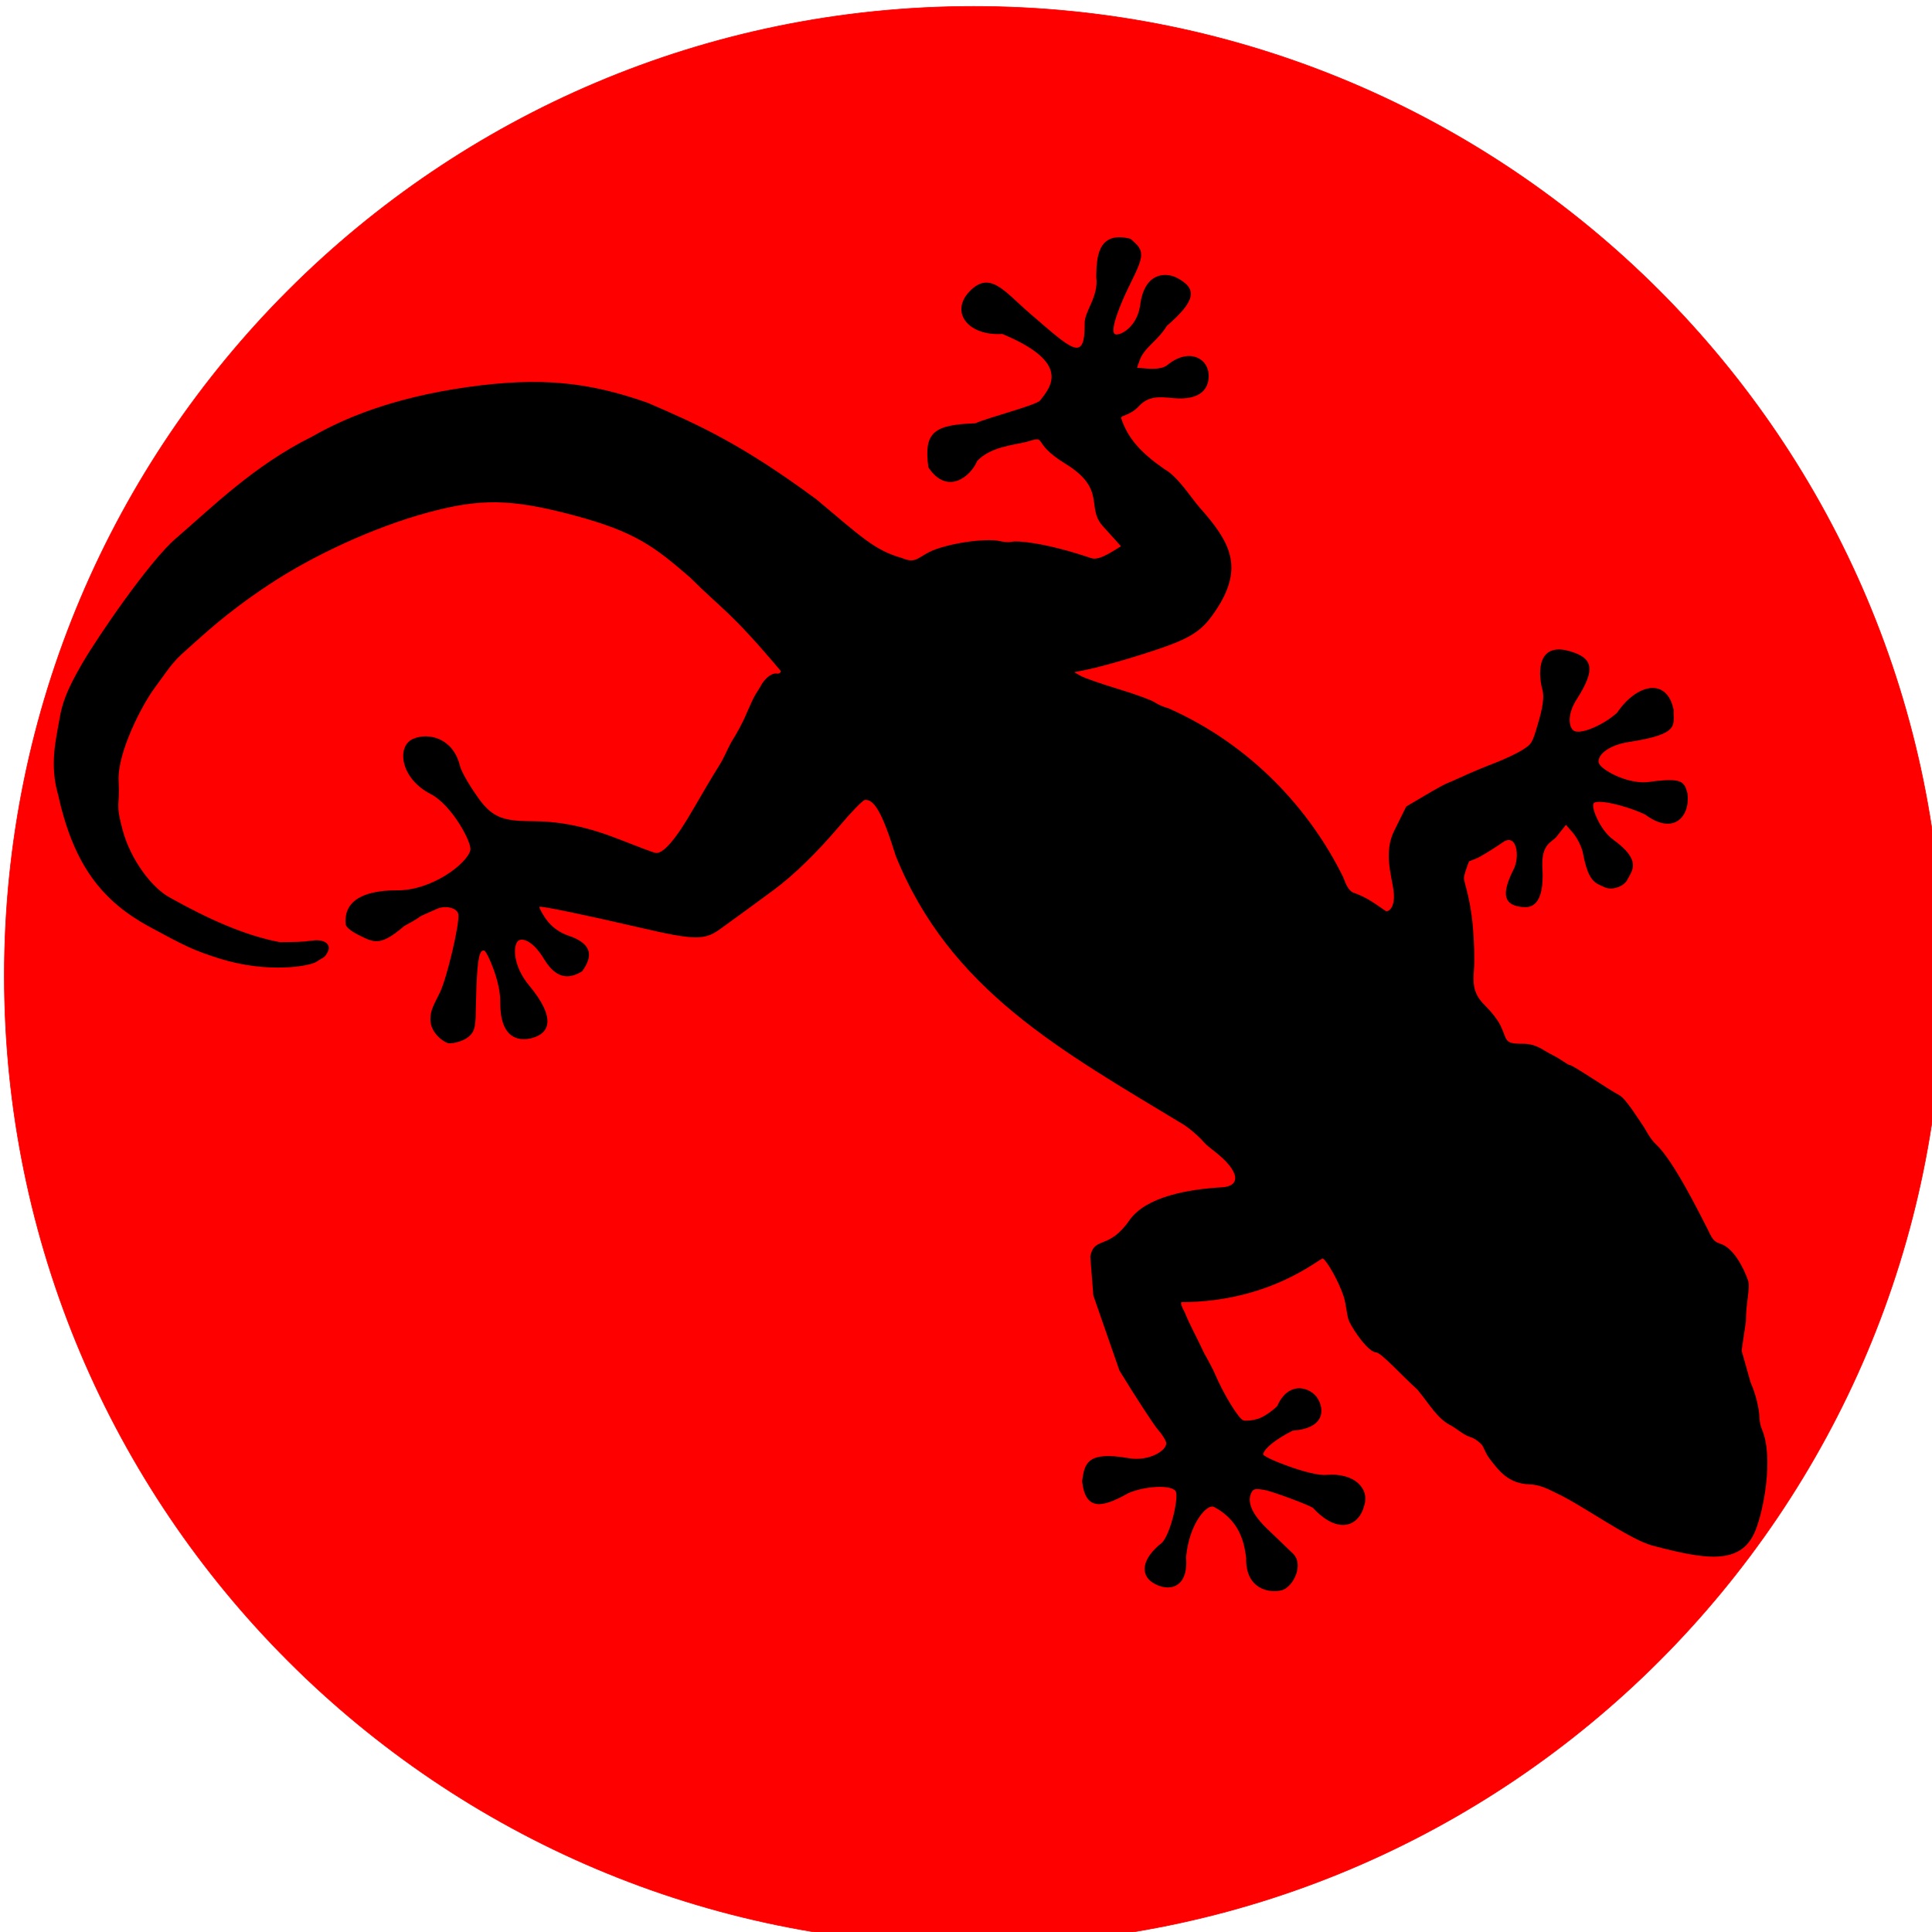
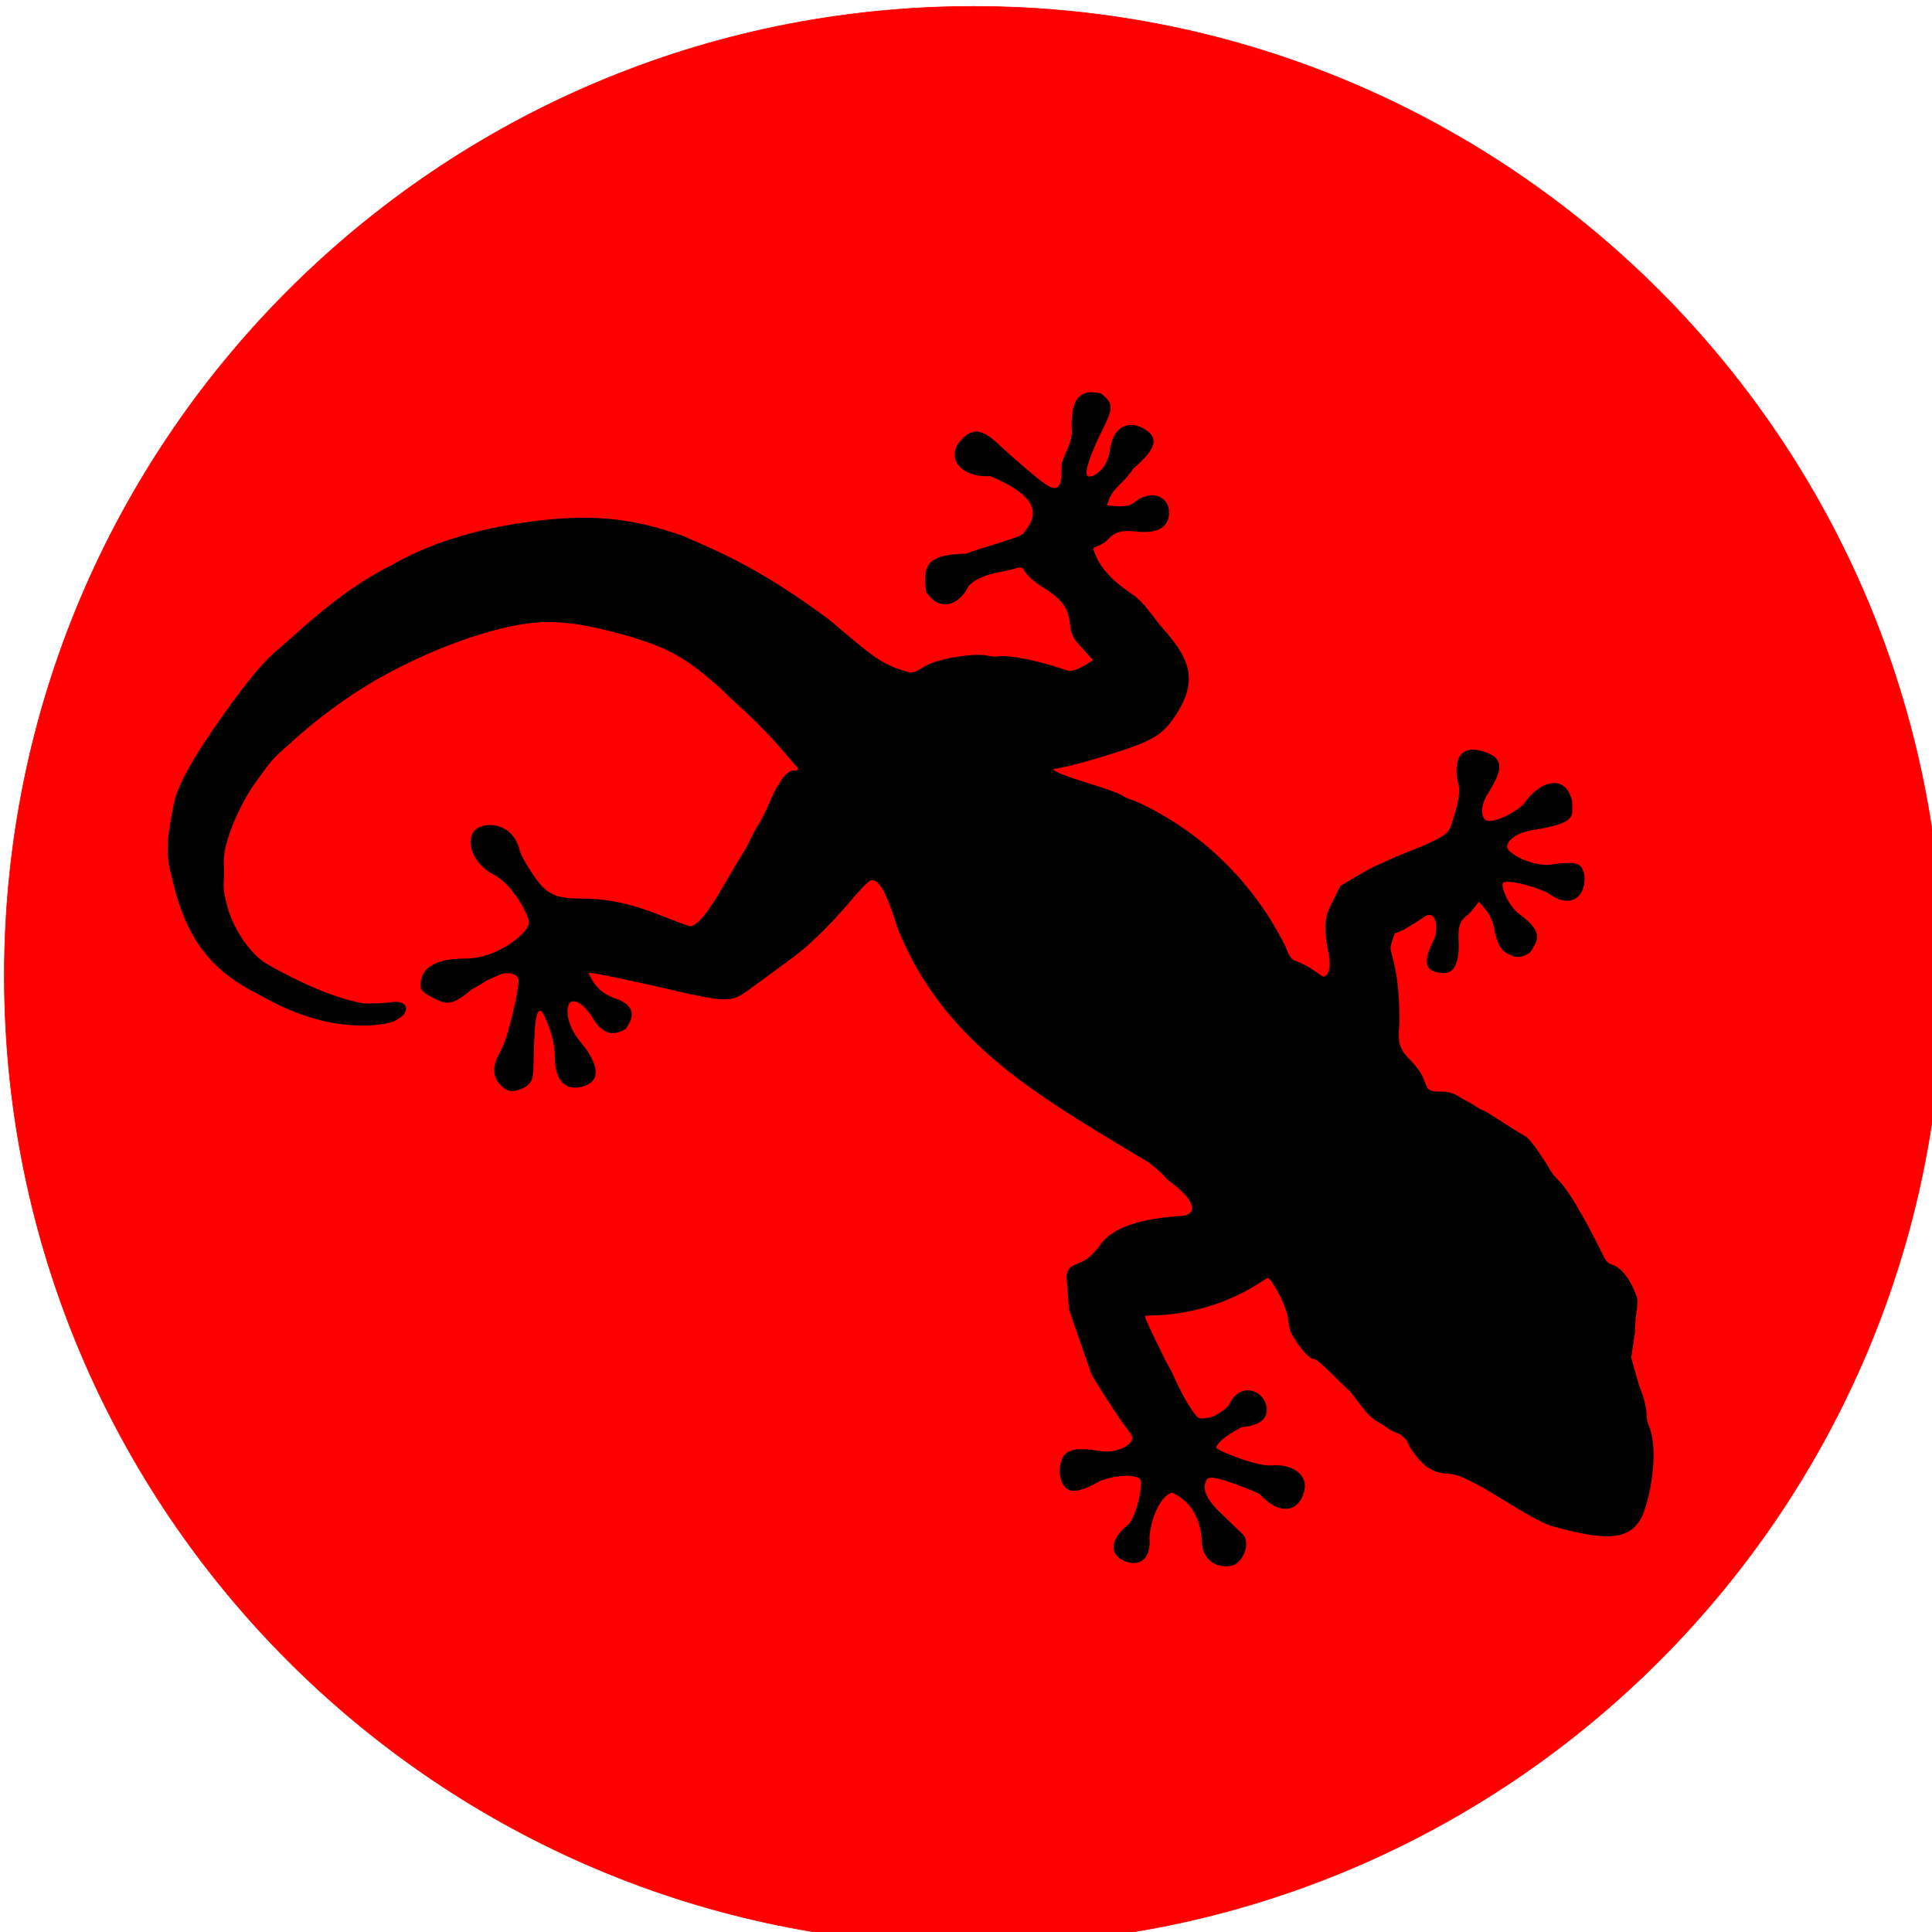
<svg xmlns="http://www.w3.org/2000/svg" width="180pt" height="180pt" viewBox="0 0 225 225" id="svg2" version="1.1">
  <defs id="defs4" />
  <g id="layer1" transform="translate(0,-827.3622)">
    <circle style="opacity:1;fill:#ff0000;fill-opacity:1;fill-rule:nonzero;stroke:#ff0000;stroke-width:0.071;stroke-linecap:round;stroke-miterlimit:4;stroke-dasharray:none;stroke-opacity:1" id="path4136" cx="113.39" cy="940.993" r="112.885" />
-     <path style="fill:#000000" d="m 17.352,935.267 c 4.185,2.27 5.162,2.762 8.199,3.725 5.701,1.788 10.585,0.88 11.326,0.368 0.741,-0.512 0.951,-0.405 1.317,-1.193 0.366,-0.788 -0.325,-1.456 -1.78,-1.268 -1.455,0.188 -1.841,0.163 -3.818,0.186 -4.089,-0.762 -8.458,-2.757 -12.711,-5.138 -2.193,-1.121 -4.672,-4.503 -5.579,-7.836 -0.908,-3.333 -0.334,-2.612 -0.492,-5.833 -0.158,-3.22 2.69,-8.797 4.254,-10.879 1.563,-2.082 1.847,-2.782 3.702,-4.403 1.855,-1.621 4.356,-4.095 9.507,-7.517 5.151,-3.423 12.222,-6.695 18.434,-8.396 6.212,-1.701 9.816,-1.647 17.063,0.28 7.247,1.926 9.462,3.691 13.58,7.242 3.755,3.75 4.707,3.923 10.592,10.924 -0.051,0.204 -0.269,0.327 -0.483,0.273 -0.406,-0.102 -1.321,0.364 -1.901,1.508 -0.972,1.52 -0.875,1.516 -1.544,2.959 -0.524,1.29 -1.26,2.587 -1.86,3.531 -0.645,1.203 -0.754,1.683 -1.427,2.753 -0.673,1.07 -2.024,3.345 -3.006,5.055 -2.037,3.549 -3.559,5.292 -4.427,5.074 -0.318,-0.08 -2.118,-0.756 -4.001,-1.503 -3.703,-1.468 -6.833,-2.146 -10.023,-2.172 -3.365,-0.028 -4.782,-0.216 -6.541,-2.671 -0.866,-1.208 -1.981,-3.006 -2.175,-3.805 -0.773,-3.184 -3.604,-3.901 -5.43,-3.132 -1.98,0.834 -1.546,4.61 2.034,6.442 2.44,1.248 4.83,5.672 4.612,6.54 -0.4,1.591 -4.505,4.681 -8.455,4.666 -4.678,-0.017 -6.299,1.657 -6.059,3.979 0,0 0.015,0.485 1.508,1.229 1.799,0.896 2.516,1.348 5.302,-1.042 3.308,-1.8 0.221,-0.404 3.904,-2.042 1.024,-0.391 2.289,-0.042 2.401,0.664 0.172,1.089 -1.328,7.45 -2.155,9.139 -0.629,1.285 -1.127,2.063 -1.097,3.108 -0.007,1.55 1.496,2.623 2.045,2.761 0.488,0.123 2.288,-0.243 2.874,-1.268 0.467,-0.817 0.32,-1.965 0.434,-5.022 0.131,-3.513 0.357,-4.621 0.914,-4.481 0.337,0.085 1.893,3.589 1.865,5.898 -0.052,4.29 2.067,4.695 3.646,4.299 2.072,-0.518 2.953,-2.262 -0.291,-6.159 -1.692,-2.033 -1.925,-4.272 -1.361,-5.075 0.346,-0.492 1.653,-0.386 3.118,2.034 1.549,2.558 3.121,2.198 4.425,1.418 1.154,-1.602 1.442,-3.197 -1.741,-4.21 -1.377,-0.526 -2.14,-1.37 -2.632,-2.123 -0.398,-0.608 -0.66,-1.142 -0.586,-1.186 0.196,-0.117 5.411,0.963 11.642,2.412 6.404,1.489 7.553,1.511 9.39,0.187 1.864,-1.344 4.534,-3.293 6.255,-4.568 2.357,-1.746 5.069,-4.391 7.721,-7.525 1.349,-1.595 2.646,-2.923 2.882,-2.951 1.102,-0.133 2.101,1.677 3.592,6.511 6.324,15.645 19.228,22.653 33.614,31.356 0.575,0.381 1.471,1.137 1.992,1.683 0.52,0.545 0.314,0.441 1.524,1.381 2.991,2.322 3.087,4.052 0.865,4.18 -3.947,0.227 -8.873,1.089 -10.79,3.854 -2.423,3.494 -4.072,1.802 -4.548,4.201 l 0.357,4.547 3.042,8.747 c 1.989,3.246 4.014,6.351 4.5,6.902 0.487,0.551 0.912,1.232 0.946,1.51 0.103,0.854 -1.952,2.204 -4.383,1.782 -4.77,-0.827 -5.137,0.555 -5.411,2.681 0.382,3.548 2.397,3.085 5.408,1.384 1.922,-0.818 4.921,-0.987 5.468,-0.239 0.419,0.572 -0.483,4.754 -1.534,5.986 -2.62,2.062 -2.443,3.838 -1.135,4.679 1.811,1.172 4.218,0.702 3.899,-2.943 0.365,-4.029 2.545,-6.364 3.292,-5.839 3.287,1.731 3.536,4.768 3.708,5.922 -0.1,3.59 2.661,4.155 4.171,3.752 1.316,-0.378 2.693,-3.111 1.151,-4.391 l -2.879,-2.768 c -2.351,-2.26 -2.116,-3.524 -1.892,-4.074 0.242,-0.594 0.452,-0.648 1.669,-0.424 0.766,0.141 4.877,1.629 5.563,2.073 2.837,3.084 5.341,2.254 5.979,-0.321 0.607,-1.839 -1.05,-3.82 -4.458,-3.526 -1.83,0.158 -7.424,-2.053 -7.333,-2.413 0.177,-0.705 1.469,-1.734 3.446,-2.743 4.19,-0.291 3.593,-2.974 2.706,-4.027 -0.887,-1.053 -3.22,-1.733 -4.502,1.157 -0.622,0.63 -1.626,1.3 -2.231,1.488 -0.604,0.188 -1.368,0.274 -1.698,0.192 -0.539,-0.135 -2.305,-3.01 -3.331,-5.425 -0.189,-0.445 -0.753,-1.527 -1.255,-2.404 -0.761,-1.671 -1.682,-3.288 -2.272,-4.79 -0.244,-0.412 -0.576,-1.149 -0.335,-1.15 10.505,-0.042 16.171,-5.251 16.441,-5.081 0.477,0.301 1.829,2.618 2.415,4.42 0.307,0.943 0.364,2.313 0.638,2.893 0.575,1.212 2.265,3.588 3.129,3.613 0.59,0.017 3.2,2.894 4.831,4.352 1.377,1.663 2.321,3.402 3.917,4.18 0.604,0.33 1.496,1.107 2.19,1.316 0.694,0.208 1.265,0.764 1.423,0.969 0.157,0.205 0.414,0.967 0.834,1.523 1.185,1.569 2.287,2.968 4.756,3.039 1.275,0.037 2.441,0.731 3.103,1.037 2.915,1.351 8.483,5.385 11.11,6.079 6.174,1.631 10.238,2.314 11.942,-1.553 0.979,-2.221 2.254,-8.615 0.853,-11.943 -0.295,-0.701 -0.311,-1.428 -0.308,-1.539 0.003,-0.111 -0.144,-1.985 -1.019,-3.93 l -1.055,-3.73 0.502,-3.416 c -0.003,-2.175 0.531,-3.933 0.256,-4.733 -0.541,-1.571 -1.732,-3.852 -3.259,-4.311 -0.902,-0.271 -1.034,-0.875 -1.562,-1.894 -0.757,-1.462 -3.858,-7.774 -5.888,-9.656 -0.733,-0.68 -1.234,-1.751 -1.466,-2.089 -0.636,-0.928 -2.076,-3.253 -2.808,-3.643 -1.379,-0.735 -5.409,-3.513 -5.799,-3.524 -0.226,-0.006 -1.008,-0.672 -1.916,-1.12 -1.338,-0.659 -1.891,-1.356 -3.596,-1.355 -2.224,0.001 -1.693,-0.418 -2.601,-2.234 -0.27,-0.539 -0.972,-1.452 -1.56,-2.029 -1.367,-1.342 -1.661,-2.23 -1.471,-4.429 0.085,-0.978 0.027,-3.212 -0.13,-4.966 -0.321,-3.607 -1.094,-5.193 -1.033,-5.711 0.059,-0.508 0.506,-1.691 0.576,-1.832 0.07,-0.14 0.54,-0.165 1.344,-0.618 0.804,-0.453 1.971,-1.189 2.593,-1.634 1.614,-1.153 2.038,1.626 1.263,3.15 -1.581,3.111 -0.976,4.178 0.997,4.378 0.922,0.093 2.624,0.028 2.364,-4.557 -0.161,-2.841 1.085,-2.926 1.671,-3.667 l 1.063,-1.348 0.785,0.902 c 0.431,0.496 1.042,1.566 1.201,2.414 0.656,3.489 1.506,3.451 2.464,3.932 0.869,0.436 2.287,-0.019 2.714,-0.872 0.507,-1.012 1.753,-2.195 -1.678,-4.67 -1.487,-1.073 -2.536,-3.67 -2.281,-4.179 0.297,-0.594 3.765,0.204 6.027,1.281 3.24,2.419 5.242,0.329 4.933,-2.43 -0.372,-1.365 -0.527,-1.93 -4.453,-1.375 -2.353,0.332 -5.323,-1.252 -5.818,-2.074 -0.443,-0.736 0.684,-2.152 3.466,-2.579 6.096,-0.936 5.097,-2 5.181,-3.748 -0.779,-3.837 -4.328,-3 -6.577,0.335 -1.552,1.423 -4.174,2.544 -4.991,2.135 -0.592,-0.296 -0.934,-1.792 0.275,-3.675 2.295,-3.575 1.839,-4.81 -0.679,-5.583 -3.699,-1.135 -3.949,2.037 -3.289,4.561 0.281,1.073 -0.271,2.956 -0.612,4.105 -0.594,2.002 -0.666,2.118 -1.757,2.81 -0.626,0.397 -2.087,1.086 -3.246,1.53 -1.159,0.444 -2.784,1.122 -3.612,1.506 -0.828,0.384 -1.702,0.769 -1.942,0.856 -0.24,0.087 -1.399,0.728 -2.575,1.424 l -2.138,1.265 -1.403,2.834 c -1.211,2.448 -0.35,5.042 -0.085,6.866 0.287,1.984 -0.524,2.569 -0.866,2.483 -1.381,-0.931 -2.045,-1.499 -3.651,-2.106 -0.54,-0.141 -0.879,-0.612 -1.33,-1.849 -3.874,-7.888 -10.738,-15.413 -20.356,-19.675 -0.524,-0.132 -1.249,-0.446 -1.611,-0.699 -0.362,-0.253 -2.264,-0.947 -4.226,-1.541 -1.962,-0.594 -3.922,-1.277 -4.355,-1.519 l -0.788,-0.44 1.301,-0.255 c 2.336,-0.456 8.253,-2.243 10.53,-3.18 2.536,-1.044 3.483,-2 4.641,-3.722 3.437,-5.113 1.62,-8.098 -1.852,-12.017 -1.014,-1.145 -2.516,-3.594 -4.106,-4.476 -2.718,-1.883 -4.276,-3.581 -5.052,-5.975 -0.048,-0.256 1.119,-0.308 2.077,-1.348 1.156,-1.255 2.451,-1.088 3.962,-0.948 3.469,0.321 4.143,-1.299 4.169,-2.515 0.046,-2.167 -2.332,-3.368 -4.787,-1.355 -0.707,0.58 -2.031,0.462 -2.573,0.418 l -0.986,-0.079 0.281,-0.808 c 0.545,-1.567 2.115,-2.301 3.186,-4.062 3.284,-2.854 3.72,-4.338 1.082,-5.653 -1.194,-0.575 -3.722,-0.653 -4.197,3.312 -0.408,2.627 -2.511,3.58 -2.95,3.279 -0.588,-0.403 0.647,-3.511 1.759,-5.743 1.736,-3.483 1.77,-3.941 0.068,-5.347 -3.969,-1.018 -3.943,2.501 -3.979,4.475 0.296,2.249 -1.369,3.964 -1.353,5.356 0.054,4.723 -1.506,3.036 -6.374,-1.139 -3.021,-2.591 -4.73,-5.22 -7.252,-2.322 -1.955,2.384 0.219,4.959 4.033,4.713 8.177,3.391 5.568,6.236 4.422,7.732 -0.431,0.563 -6.17,2.027 -7.549,2.67 -4.804,0.174 -6.047,0.995 -5.478,5.136 2.199,3.311 4.939,1.067 5.685,-0.747 1.534,-1.615 4.067,-1.829 5.674,-2.205 2.71,-0.818 0.431,-0.027 4.571,2.513 4.869,2.986 2.397,5.076 4.374,7.268 l 2.133,2.363 0.653,-0.415 c -1.204,0.682 -3.066,2.15 -4.107,1.798 -5.576,-1.887 -8.703,-2.041 -9.213,-1.914 -0.311,0.078 -0.935,0.049 -1.386,-0.062 -1.716,-0.424 -6.385,0.292 -8.305,1.272 -1.385,0.708 -1.612,1.335 -3.157,0.685 -3.189,-0.893 -4.788,-2.51 -9.938,-6.816 -8.713,-6.447 -13.787,-8.729 -19.708,-11.275 -6.743,-2.367 -12.34,-3.048 -21.085,-1.796 -8.745,1.253 -14.327,3.662 -17.952,5.741 -6.809,3.371 -11.807,8.369 -15.876,11.863 -3.064,2.62 -9.123,11.477 -10.937,14.611 -1.814,3.134 -2.326,4.628 -2.646,6.589 -0.32,1.961 -1.185,5.109 -0.118,8.699 1.815,8.248 5.178,12.344 10.574,15.307 z" id="path4161" />
+     <path style="fill:#000000;stroke-width:0.867" d="m 29.137,942.652 c 3.629,1.968 4.476,2.395 7.11,3.23 4.943,1.55 9.179,0.763 9.821,0.319 0.643,-0.444 0.825,-0.351 1.142,-1.035 0.317,-0.683 -0.282,-1.262 -1.544,-1.1 -1.262,0.163 -1.597,0.141 -3.311,0.162 -3.546,-0.66 -7.334,-2.39 -11.022,-4.456 -1.902,-0.972 -4.051,-3.905 -4.838,-6.795 -0.787,-2.89 -0.29,-2.265 -0.426,-5.058 -0.137,-2.793 2.333,-7.628 3.689,-9.434 1.356,-1.805 1.602,-2.412 3.21,-3.818 1.608,-1.406 3.777,-3.551 8.244,-6.518 4.466,-2.968 10.598,-5.805 15.985,-7.28 5.387,-1.475 8.511,-1.428 14.795,0.242 6.284,1.67 8.205,3.201 11.776,6.28 3.256,3.252 4.082,3.402 9.184,9.473 -0.045,0.177 -0.233,0.284 -0.419,0.237 -0.352,-0.088 -1.145,0.316 -1.649,1.307 -0.843,1.318 -0.759,1.315 -1.339,2.565 -0.455,1.119 -1.092,2.243 -1.613,3.062 -0.559,1.043 -0.654,1.46 -1.237,2.387 -0.583,0.928 -1.756,2.9 -2.607,4.383 -1.767,3.077 -3.086,4.589 -3.839,4.4 -0.275,-0.069 -1.836,-0.656 -3.469,-1.303 -3.211,-1.273 -5.925,-1.861 -8.691,-1.883 -2.918,-0.024 -4.147,-0.188 -5.671,-2.316 -0.751,-1.047 -1.718,-2.606 -1.886,-3.299 -0.67,-2.761 -3.125,-3.383 -4.708,-2.716 -1.717,0.723 -1.341,3.998 1.764,5.586 2.116,1.083 4.188,4.918 3.999,5.671 -0.347,1.379 -3.907,4.059 -7.331,4.046 -4.057,-0.015 -5.462,1.437 -5.254,3.451 0,0 0.013,0.421 1.307,1.065 1.56,0.777 2.182,1.169 4.598,-0.904 2.869,-1.56 0.192,-0.35 3.386,-1.77 0.888,-0.339 1.985,-0.036 2.082,0.576 0.149,0.944 -1.152,6.46 -1.869,7.925 -0.546,1.114 -0.977,1.789 -0.951,2.695 -0.006,1.344 1.297,2.275 1.773,2.394 0.423,0.106 1.984,-0.21 2.492,-1.099 0.405,-0.709 0.278,-1.704 0.377,-4.355 0.114,-3.046 0.309,-4.007 0.793,-3.885 0.292,0.073 1.641,3.112 1.617,5.114 -0.045,3.72 1.792,4.071 3.162,3.728 1.796,-0.45 2.56,-1.961 -0.252,-5.341 -1.468,-1.763 -1.669,-3.704 -1.18,-4.4 0.3,-0.427 1.433,-0.335 2.704,1.764 1.343,2.218 2.706,1.906 3.837,1.229 1.001,-1.389 1.25,-2.772 -1.51,-3.65 -1.194,-0.456 -1.855,-1.188 -2.282,-1.841 -0.345,-0.527 -0.573,-0.99 -0.508,-1.029 0.17,-0.102 4.692,0.835 10.095,2.091 5.553,1.291 6.55,1.31 8.142,0.162 1.616,-1.165 3.931,-2.856 5.424,-3.961 2.044,-1.514 4.396,-3.808 6.695,-6.525 1.17,-1.383 2.294,-2.534 2.499,-2.559 0.956,-0.115 1.822,1.454 3.115,5.646 5.484,13.566 16.673,19.643 29.148,27.19 0.498,0.33 1.276,0.986 1.727,1.459 0.451,0.473 0.273,0.383 1.322,1.197 2.594,2.013 2.677,3.514 0.75,3.625 -3.423,0.197 -7.694,0.944 -9.357,3.342 -2.101,3.03 -3.531,1.563 -3.944,3.643 l 0.31,3.943 2.638,7.585 c 1.725,2.815 3.48,5.507 3.902,5.985 0.422,0.478 0.791,1.068 0.82,1.31 0.089,0.74 -1.692,1.911 -3.801,1.546 -4.136,-0.717 -4.455,0.481 -4.692,2.325 0.331,3.076 2.079,2.675 4.689,1.2 1.667,-0.71 4.267,-0.856 4.741,-0.207 0.363,0.496 -0.419,4.123 -1.331,5.191 -2.272,1.788 -2.119,3.328 -0.985,4.057 1.57,1.016 3.658,0.609 3.381,-2.552 0.317,-3.494 2.207,-5.518 2.854,-5.063 2.85,1.501 3.066,4.134 3.215,5.135 -0.086,3.113 2.308,3.603 3.617,3.253 1.141,-0.328 2.335,-2.698 0.998,-3.808 l -2.496,-2.401 c -2.038,-1.96 -1.835,-3.056 -1.641,-3.533 0.21,-0.515 0.392,-0.562 1.448,-0.368 0.664,0.122 4.229,1.413 4.824,1.797 2.46,2.674 4.631,1.955 5.185,-0.278 0.527,-1.595 -0.91,-3.312 -3.866,-3.057 -1.587,0.137 -6.438,-1.78 -6.359,-2.093 0.154,-0.611 1.274,-1.504 2.988,-2.378 3.634,-0.253 3.116,-2.579 2.347,-3.492 -0.769,-0.913 -2.792,-1.503 -3.904,1.003 -0.539,0.546 -1.41,1.127 -1.934,1.29 -0.524,0.163 -1.186,0.238 -1.472,0.166 -0.467,-0.117 -1.999,-2.61 -2.889,-4.704 -0.164,-0.386 -0.653,-1.324 -1.088,-2.084 -0.66,-1.449 -1.459,-2.851 -1.97,-4.153 -0.211,-0.358 -0.499,-0.996 -0.291,-0.997 9.11,-0.036 14.022,-4.554 14.256,-4.406 0.414,0.261 1.586,2.27 2.095,3.832 0.266,0.817 0.315,2.006 0.554,2.508 0.499,1.051 1.964,3.112 2.713,3.133 0.512,0.015 2.775,2.51 4.189,3.773 1.194,1.442 2.013,2.95 3.397,3.624 0.524,0.286 1.298,0.96 1.899,1.141 0.602,0.181 1.097,0.663 1.234,0.84 0.137,0.177 0.359,0.839 0.723,1.321 1.028,1.36 1.983,2.574 4.124,2.635 1.106,0.033 2.116,0.634 2.69,0.9 2.528,1.171 7.355,4.67 9.634,5.271 5.354,1.414 8.877,2.006 10.356,-1.347 0.849,-1.926 1.955,-7.47 0.74,-10.356 -0.256,-0.608 -0.27,-1.238 -0.267,-1.334 0.003,-0.096 -0.125,-1.721 -0.884,-3.408 l -0.915,-3.235 0.435,-2.962 c -0.003,-1.886 0.461,-3.411 0.222,-4.104 -0.469,-1.362 -1.502,-3.34 -2.826,-3.738 -0.783,-0.235 -0.897,-0.759 -1.354,-1.643 -0.657,-1.268 -3.345,-6.741 -5.105,-8.373 -0.636,-0.59 -1.07,-1.519 -1.271,-1.812 -0.552,-0.805 -1.8,-2.821 -2.435,-3.159 -1.196,-0.637 -4.691,-3.046 -5.028,-3.056 -0.196,-0.006 -0.874,-0.583 -1.661,-0.971 -1.16,-0.572 -1.64,-1.176 -3.118,-1.175 -1.929,8.7e-4 -1.468,-0.363 -2.255,-1.937 -0.234,-0.467 -0.843,-1.259 -1.353,-1.76 -1.185,-1.164 -1.441,-1.934 -1.275,-3.841 0.074,-0.848 0.023,-2.785 -0.112,-4.307 -0.278,-3.127 -0.948,-4.503 -0.896,-4.952 0.051,-0.441 0.439,-1.467 0.499,-1.588 0.061,-0.122 0.468,-0.143 1.165,-0.535 0.697,-0.393 1.709,-1.031 2.248,-1.417 1.4,-1 1.767,1.41 1.096,2.731 -1.371,2.697 -0.846,3.623 0.865,3.797 0.799,0.081 2.276,0.024 2.05,-3.951 -0.14,-2.464 0.941,-2.537 1.449,-3.18 l 0.922,-1.169 0.681,0.782 c 0.374,0.43 0.903,1.358 1.042,2.093 0.569,3.025 1.306,2.993 2.137,3.41 0.754,0.378 1.983,-0.017 2.353,-0.756 0.439,-0.878 1.52,-1.903 -1.455,-4.049 -1.289,-0.93 -2.199,-3.182 -1.978,-3.624 0.258,-0.515 3.264,0.177 5.226,1.111 2.809,2.098 4.545,0.285 4.277,-2.107 -0.322,-1.183 -0.457,-1.673 -3.861,-1.192 -2.041,0.288 -4.616,-1.086 -5.045,-1.799 -0.384,-0.638 0.593,-1.866 3.005,-2.237 5.286,-0.812 4.42,-1.735 4.493,-3.25 -0.675,-3.327 -3.753,-2.601 -5.703,0.29 -1.346,1.234 -3.619,2.206 -4.327,1.852 -0.514,-0.257 -0.81,-1.554 0.239,-3.187 1.99,-3.1 1.594,-4.171 -0.589,-4.841 -3.207,-0.985 -3.425,1.766 -2.852,3.955 0.243,0.93 -0.235,2.563 -0.531,3.56 -0.515,1.736 -0.578,1.836 -1.524,2.436 -0.543,0.344 -1.81,0.941 -2.815,1.326 -1.005,0.385 -2.414,0.973 -3.132,1.306 -0.718,0.333 -1.476,0.667 -1.684,0.743 -0.208,0.076 -1.213,0.631 -2.233,1.235 l -1.854,1.097 -1.216,2.458 c -1.05,2.122 -0.303,4.372 -0.074,5.954 0.249,1.72 -0.454,2.228 -0.751,2.153 -1.197,-0.807 -1.773,-1.3 -3.166,-1.826 -0.469,-0.122 -0.762,-0.531 -1.153,-1.603 -3.359,-6.84 -9.311,-13.365 -17.651,-17.061 -0.454,-0.114 -1.083,-0.387 -1.397,-0.606 -0.314,-0.219 -1.964,-0.821 -3.665,-1.336 -1.701,-0.515 -3.401,-1.107 -3.776,-1.317 l -0.683,-0.381 1.128,-0.221 c 2.026,-0.395 7.156,-1.945 9.131,-2.758 2.199,-0.905 3.02,-1.734 4.024,-3.227 2.981,-4.433 1.405,-7.022 -1.606,-10.42 -0.88,-0.993 -2.182,-3.117 -3.56,-3.882 -2.357,-1.633 -3.708,-3.105 -4.381,-5.181 -0.041,-0.222 0.97,-0.267 1.801,-1.169 1.002,-1.088 2.125,-0.944 3.435,-0.822 3.008,0.278 3.593,-1.127 3.615,-2.181 0.04,-1.879 -2.022,-2.92 -4.151,-1.175 -0.613,0.503 -1.761,0.4 -2.231,0.363 l -0.855,-0.068 0.244,-0.701 c 0.473,-1.359 1.834,-1.996 2.763,-3.522 2.848,-2.475 3.225,-3.762 0.938,-4.902 -1.036,-0.499 -3.228,-0.566 -3.639,2.872 -0.354,2.278 -2.177,3.105 -2.558,2.843 -0.509,-0.349 0.561,-3.045 1.525,-4.98 1.505,-3.02 1.534,-3.418 0.059,-4.636 -3.442,-0.883 -3.419,2.168 -3.451,3.88 0.256,1.95 -1.187,3.437 -1.173,4.645 0.047,4.095 -1.306,2.633 -5.527,-0.987 -2.62,-2.247 -4.102,-4.526 -6.289,-2.014 -1.695,2.067 0.19,4.3 3.497,4.087 7.091,2.94 4.828,5.408 3.835,6.704 -0.374,0.488 -5.35,1.757 -6.546,2.315 -4.166,0.151 -5.243,0.863 -4.75,4.453 1.907,2.871 4.283,0.925 4.929,-0.648 1.33,-1.4 3.527,-1.586 4.92,-1.912 2.35,-0.709 0.373,-0.023 3.964,2.179 4.222,2.589 2.078,4.402 3.793,6.302 l 1.849,2.049 0.566,-0.36 c -1.044,0.591 -2.659,1.864 -3.561,1.559 -4.835,-1.636 -7.547,-1.77 -7.989,-1.659 -0.27,0.068 -0.811,0.042 -1.202,-0.054 -1.488,-0.368 -5.537,0.253 -7.201,1.103 -1.201,0.614 -1.398,1.158 -2.738,0.594 -2.765,-0.775 -4.152,-2.177 -8.618,-5.91 -7.555,-5.59 -11.955,-7.57 -17.089,-9.777 -5.847,-2.053 -10.7,-2.643 -18.283,-1.557 -7.583,1.086 -12.423,3.175 -15.567,4.979 -5.904,2.923 -10.238,7.257 -13.766,10.287 -2.657,2.272 -7.911,9.952 -9.484,12.67 -1.573,2.718 -2.017,4.014 -2.295,5.714 -0.277,1.7 -1.028,4.43 -0.102,7.543 1.574,7.152 4.49,10.704 9.169,13.273 z" id="path4161" />
  </g>
</svg>
